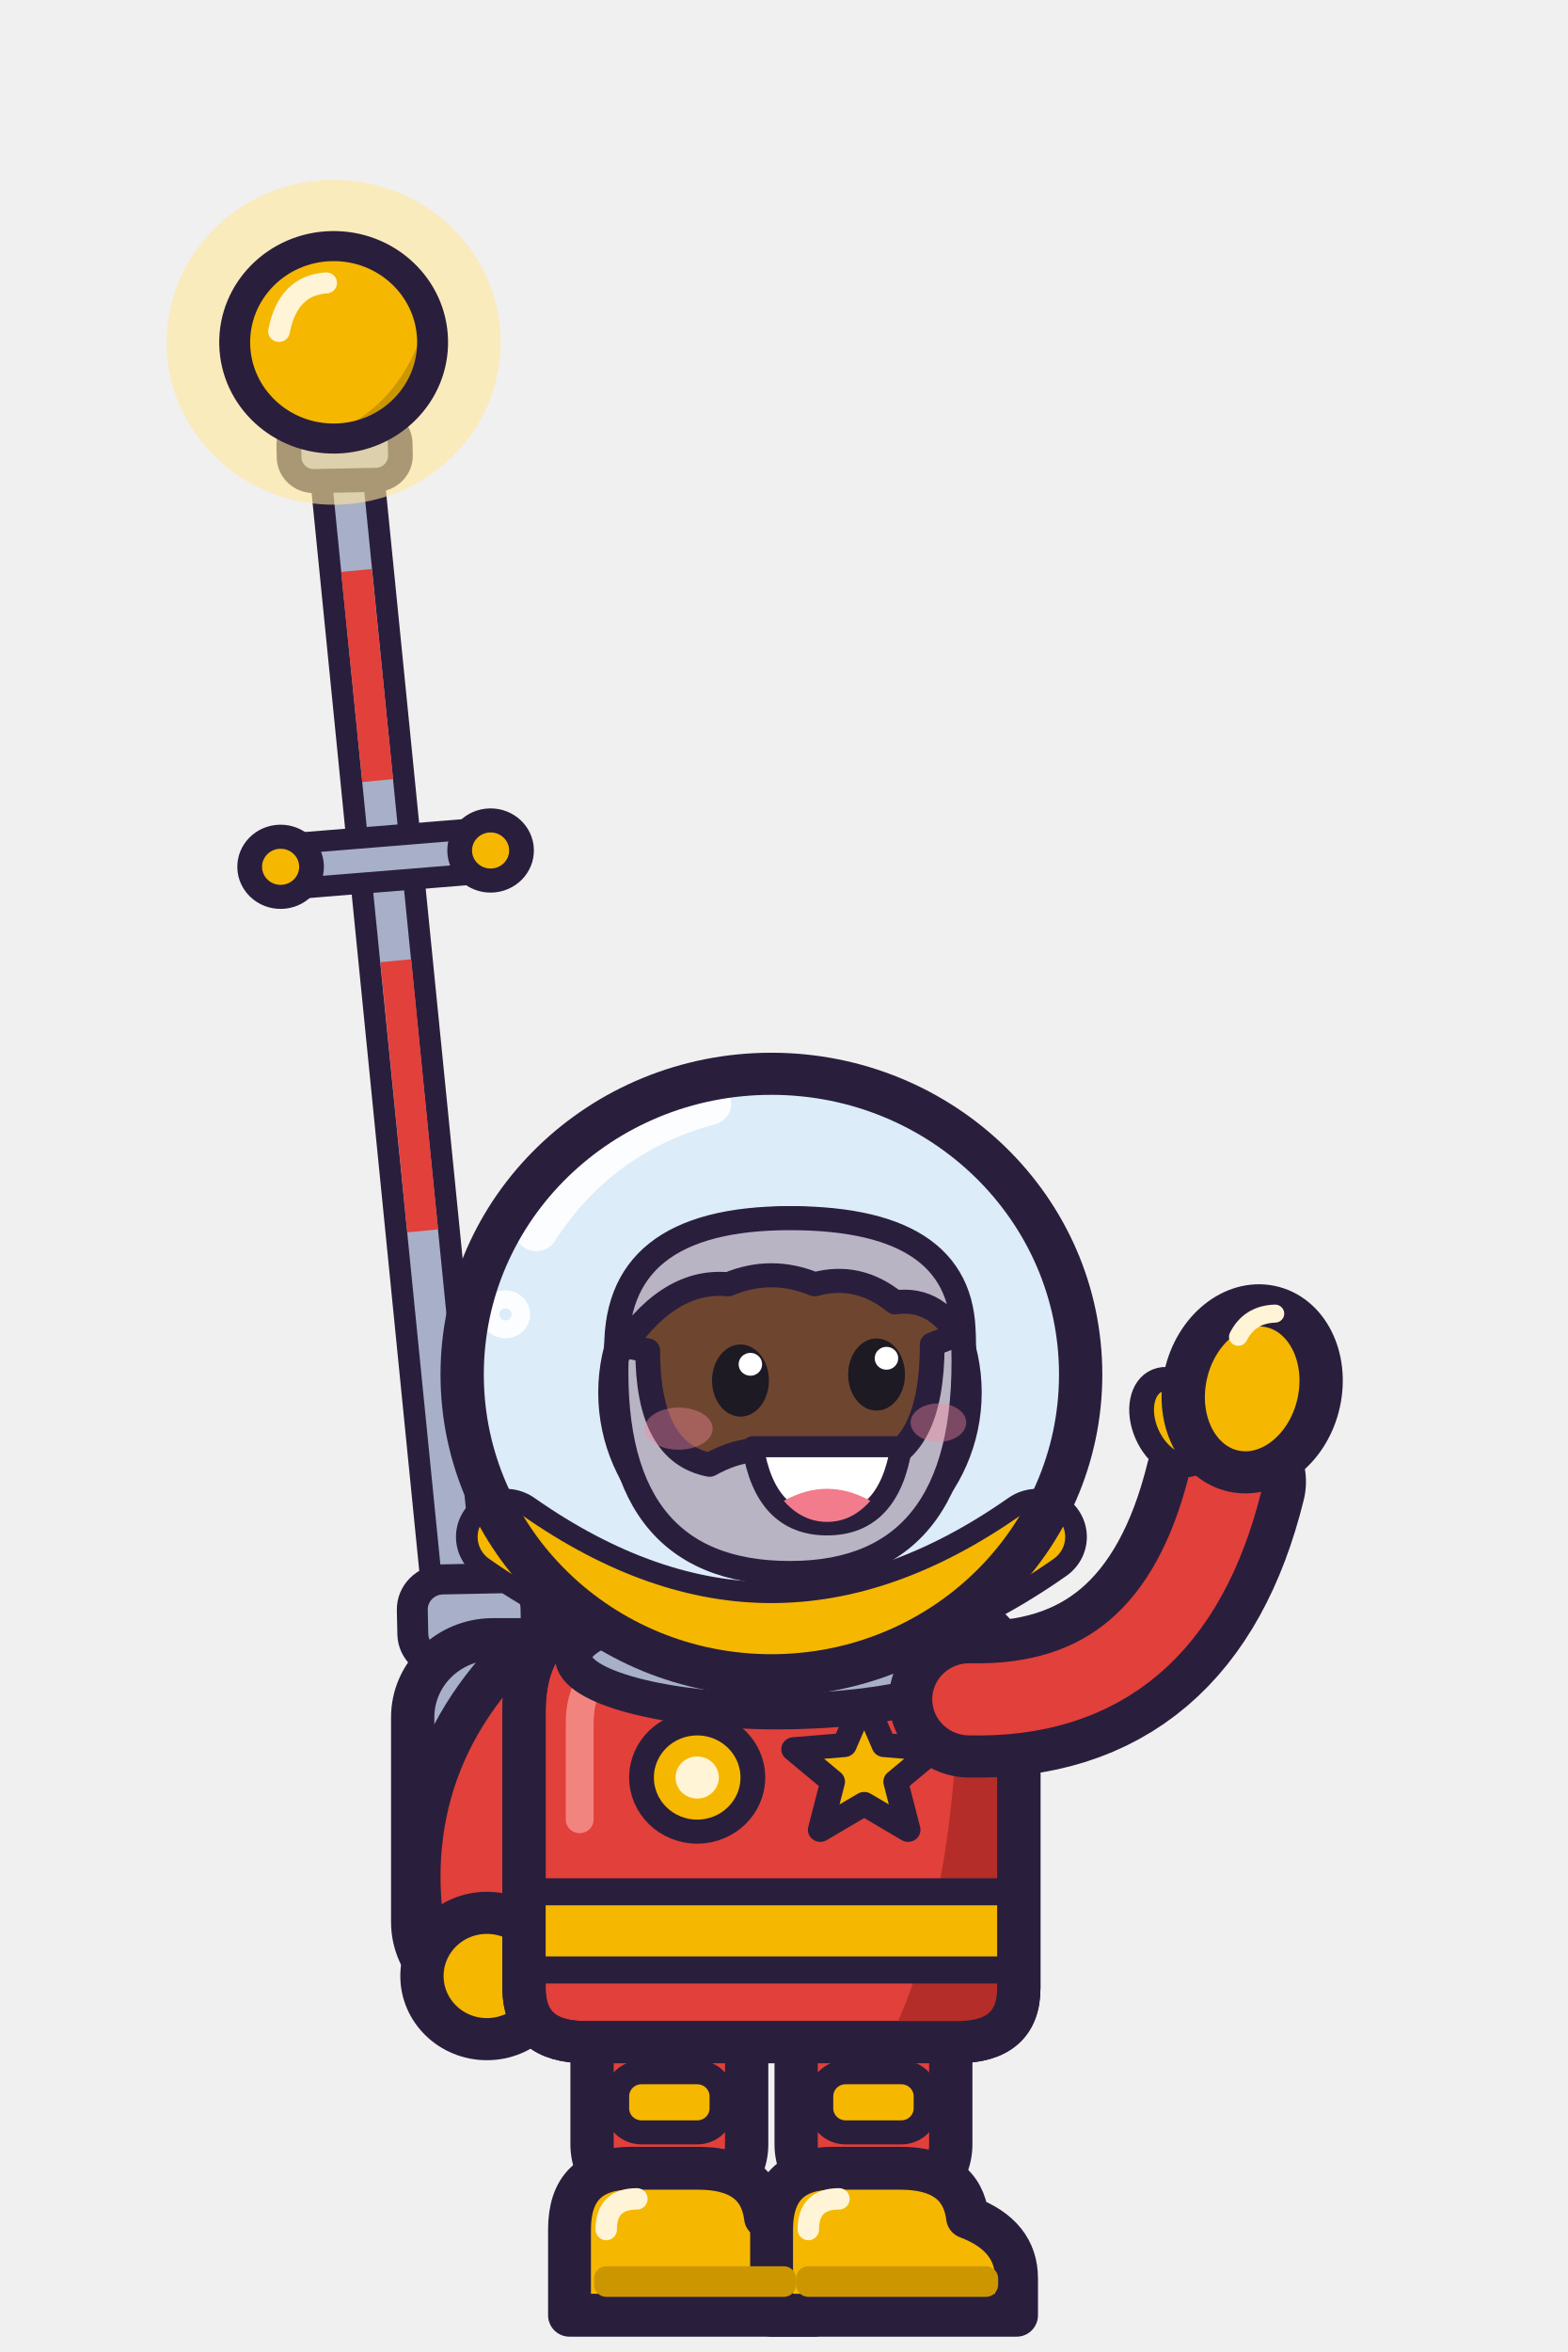
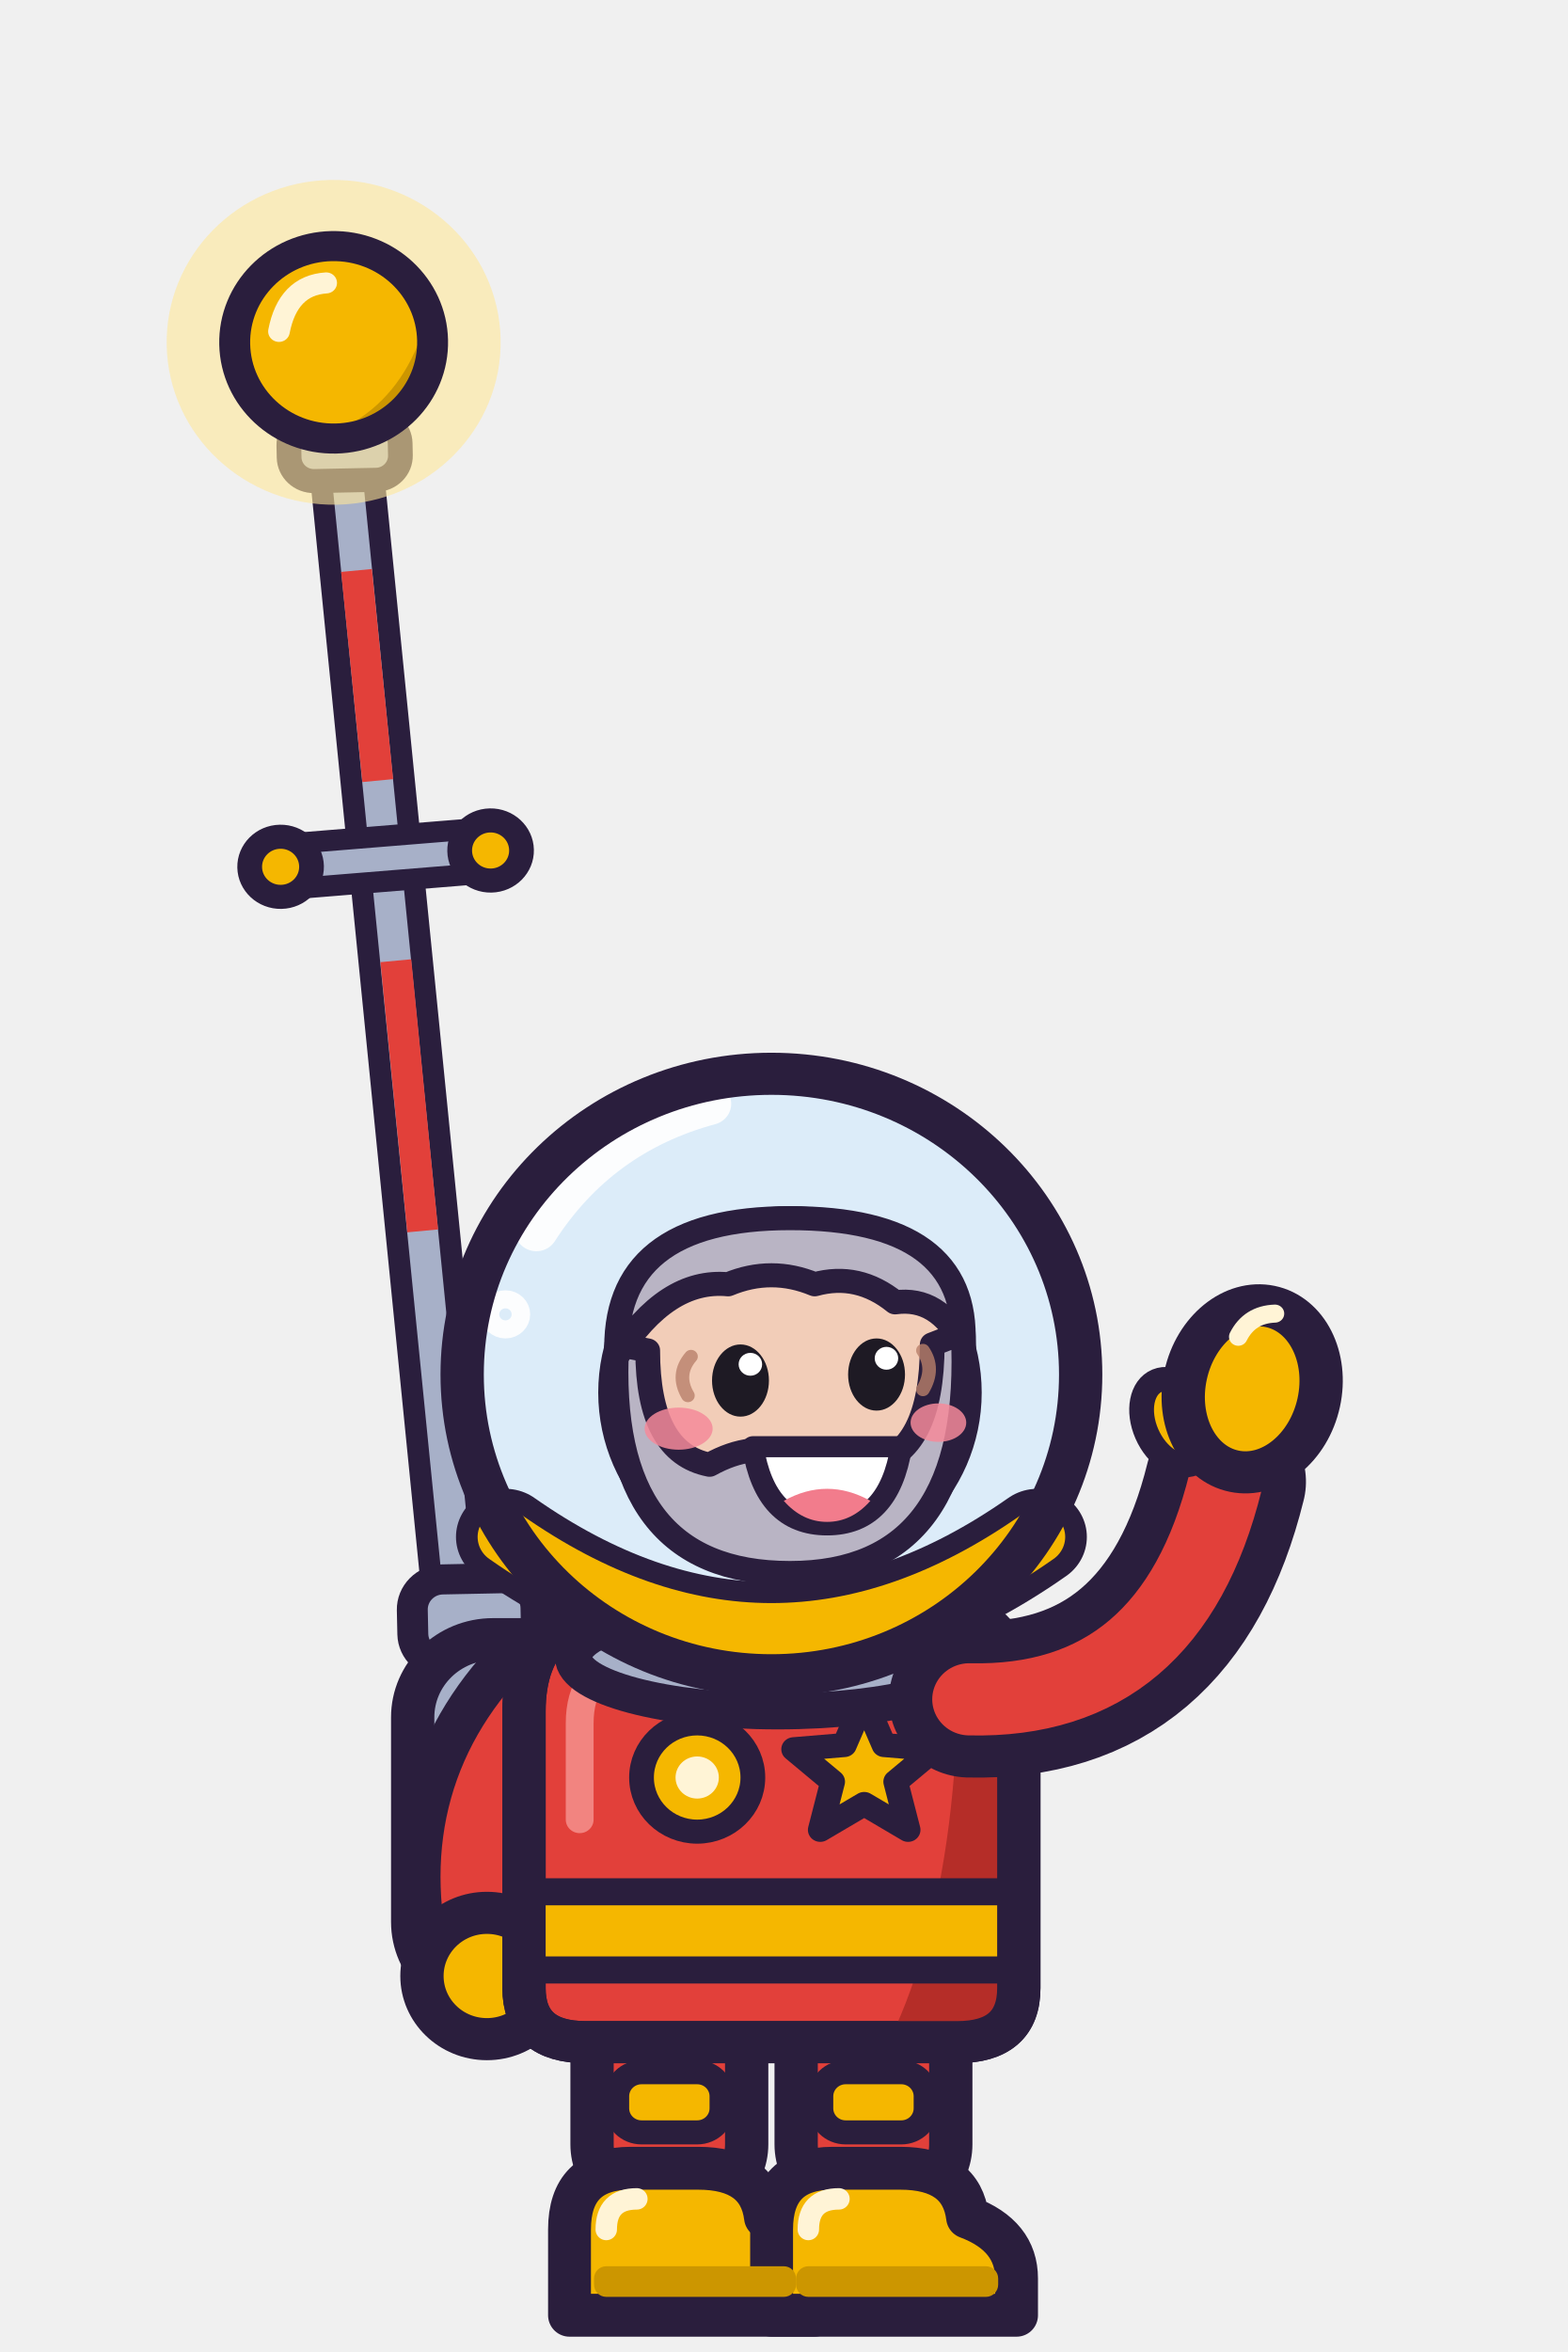
<svg xmlns="http://www.w3.org/2000/svg" viewBox="0 0 256 384" width="256" height="384">
  <defs>
    <clipPath id="torso-clip">
      <path d="M86 150 Q86 132 106 132 H148 Q166 132 166 150 V196 Q166 205 156 205 H96 Q86 205 86 196 Z" />
    </clipPath>
    <clipPath id="face-clip">
      <circle cx="128" cy="98" r="29" />
    </clipPath>
    <clipPath id="bulb-clip">
      <circle cx="59.7" cy="-78" r="16" />
    </clipPath>
  </defs>
  <g id="sol" transform="translate(0 128)" stroke="#2A1E3D" stroke-width="7" stroke-linejoin="round" stroke-linecap="round">
    <g id="body-back" transform="translate(129 228) scale(1.01 0.982) translate(-129 -228)">
      <g id="antenna" transform="rotate(-1.2 76 136)">
        <g id="antenna-mast">
          <path d="M76 136 L61.1 -60" fill="none" stroke-width="12" />
          <path d="M76 136 L61.1 -60" fill="none" stroke="#A7B0C8" stroke-width="5" />
          <path d="M71.0 70 L67.6 25" fill="none" stroke="#E2403A" stroke-width="5" stroke-linecap="butt" />
          <path d="M65.3 -5 L62.6 -40" fill="none" stroke="#E2403A" stroke-width="5" stroke-linecap="butt" />
          <g id="cross-bar">
            <path d="M50.3 9 L82.3 7" fill="none" stroke-width="11" />
            <path d="M50.3 9 L82.3 7" fill="none" stroke="#A7B0C8" stroke-width="4" />
            <circle cx="49.3" cy="9" r="5" fill="#F5B700" stroke-width="4" />
            <circle cx="83.3" cy="7" r="5" fill="#F5B700" stroke-width="4" />
          </g>
          <rect x="52.1" y="-65" width="18" height="10" rx="4" fill="#A7B0C8" stroke-width="4" />
        </g>
        <g id="beacon">
          <circle id="beacon-glow" cx="59.7" cy="-78" r="27" fill="#FFE79A" opacity="0.6" stroke="none" />
          <circle cx="59.7" cy="-78" r="16" fill="#F5B700" stroke="none" />
          <path clip-path="url(#bulb-clip)" d="M75.7 -85.2 Q70.9 -62  48.5 -60.7 L78.9 -55.6 Z" fill="#CC9600" stroke="none" />
          <circle id="bulb-outline" cx="59.7" cy="-78" r="16" fill="none" stroke-width="5" />
          <path d="M50.9 -80 Q52.5 -87.6 58.7 -87.9" fill="none" stroke="#FFF4D6" stroke-width="3.5" />
        </g>
        <rect id="antenna-mount" x="68" y="128" width="20" height="14" rx="5" fill="#A7B0C8" stroke-width="5" />
      </g>
      <g id="backpack">
        <rect x="68" y="138" width="36" height="60" rx="13" fill="#A7B0C8" />
        <path d="M74 184 Q74 192 84 192 H98" fill="none" stroke="#7F89A6" stroke-width="5" />
      </g>
      <g id="legs">
        <rect x="97" y="190" width="25" height="42" rx="10" fill="#E2403A" />
        <rect x="130" y="190" width="25" height="42" rx="10" fill="#E2403A" />
        <rect x="101" y="210" width="17" height="10" rx="4" fill="#F5B700" stroke-width="4" />
        <rect x="134" y="210" width="17" height="10" rx="4" fill="#F5B700" stroke-width="4" />
      </g>
    </g>
    <g id="boots">
      <path d="M93 250 V236 Q93 226 103 226 H114 Q124 226 125 234 Q133 237 133 244 V250 Z" fill="#F5B700" />
      <path d="M126 250 V236 Q126 226 136 226 H147 Q157 226 158 234 Q166 237 166 244 V250 Z" fill="#F5B700" />
      <g stroke="none">
        <rect x="97" y="242" width="33" height="5" rx="2" fill="#CC9600" />
        <rect x="130" y="242" width="33" height="5" rx="2" fill="#CC9600" />
      </g>
      <path d="M99 236 Q99 231 104 231" fill="none" stroke="#FFF4D6" stroke-width="3.5" />
      <path d="M132 236 Q132 231 137 231" fill="none" stroke="#FFF4D6" stroke-width="3.5" />
    </g>
    <g id="body" transform="translate(129 228) scale(1.01 0.982) translate(-129 -228)">
      <g id="arm-back">
        <path d="M92 146 Q74 164 80 190" fill="none" stroke-width="26" />
        <path d="M92 146 Q74 164 80 190" fill="none" stroke="#E2403A" stroke-width="12" />
        <g id="mitten-back" fill="#F5B700">
          <circle cx="80" cy="194" r="10.5" />
          <ellipse cx="90" cy="190" rx="5" ry="4" stroke-width="4" />
        </g>
      </g>
      <g id="torso">
        <path d="M86 150 Q86 132 106 132 H148 Q166 132 166 150 V196 Q166 205 156 205 H96 Q86 205 86 196 Z" fill="#E2403A" />
        <g clip-path="url(#torso-clip)">
          <path id="torso-shade" d="M156 132 H170 V214 H140 Q158 186 156 132 Z" fill="#B52D28" stroke="none" />
          <rect id="belt" x="80" y="180" width="92" height="13" fill="#F5B700" stroke-width="4.5" />
        </g>
        <path d="M86 150 Q86 132 106 132 H148 Q166 132 166 150 V196 Q166 205 156 205 H96 Q86 205 86 196 Z" fill="none" />
        <g id="emblem">
          <circle cx="114" cy="161" r="9" fill="#F5B700" stroke-width="4" />
          <circle cx="114" cy="161" r="3.5" fill="#FFF4D6" stroke="none" />
        </g>
        <path id="star-patch" d="M141.0 148.0 L144.2 155.6 L152.4 156.3 L146.1 161.7 L148.1 169.7 L141.0 165.4 L133.9 169.7 L135.9 161.7 L129.6 156.3 L137.8 155.6 Z" fill="#F5B700" stroke-width="4" />
        <path id="torso-highlight" d="M95 168 V152 Q95 143 103 141" fill="none" stroke="#F28480" stroke-width="4.5" />
      </g>
      <ellipse id="collar" cx="127" cy="141" rx="33" ry="9" fill="#A7B0C8" stroke-width="6" />
      <g id="arm-front" transform="rotate(12 158 148)">
        <path d="M158 148 Q190 142 191 104" fill="none" stroke-width="26" />
        <path d="M158 148 Q190 142 191 104" fill="none" stroke="#E2403A" stroke-width="12" />
        <g id="mitten-front" fill="#F5B700">
          <ellipse cx="181" cy="96" rx="5" ry="7.5" transform="rotate(-35 181 96)" stroke-width="4" />
          <ellipse cx="192" cy="88" rx="11" ry="14" />
          <path d="M188 80 Q189 76 193 75" fill="none" stroke="#FFF4D6" stroke-width="3" />
        </g>
      </g>
      <g id="helmet">
        <circle id="glass" cx="126" cy="94" r="50" fill="#CFE9FF" fill-opacity="0.6" stroke="none" />
        <g id="head" transform="translate(1 -1)" stroke-width="4">
-           <circle id="face" cx="128" cy="98" r="29" fill="#6E4630" />
-           <path id="face-shade" clip-path="url(#face-clip)" d="M155 89 Q152 121 120 127 L160 129 Z" fill="#553424" stroke="none" />
+           <circle id="face" cx="128" cy="98" r="29" fill="#F2CDB8" />
+           <path id="face-shade" clip-path="url(#face-clip)" d="M155 89 Q152 121 120 127 L160 129 Z" fill="#E2AE96" stroke="none" />
          <path id="beard" d="M100 90 Q98 128 128 128 Q158 128 156 88 L151 90 Q151 108 141 110 Q134 106 128 108.5 Q122 106 115 110 Q105 108 105 91 Z" fill="#B9B4C4" />
          <path id="hair" d="M100 92 Q99 69 128 69 Q157 69 156 90 Q152 82 145 83 Q139 78 132 80 Q125 77 118 80 Q108 79 100 92 Z" fill="#B9B4C4" />
          <g id="face-features" stroke="none">
            <ellipse cx="120" cy="96" rx="4.6" ry="6" fill="#1E1A24" />
            <ellipse cx="142" cy="95" rx="4.6" ry="6" fill="#1E1A24" />
            <circle cx="121.6" cy="93.3" r="1.9" fill="#FFFFFF" />
            <circle cx="143.6" cy="92.3" r="1.9" fill="#FFFFFF" />
-             <ellipse cx="110" cy="104" rx="5.5" ry="3.5" fill="#F48A9A" opacity="0.4" />
-             <ellipse cx="152" cy="103" rx="4.5" ry="3.2" fill="#F48A9A" opacity="0.4" />
+             <ellipse cx="110" cy="104" rx="5.5" ry="3.5" fill="#F48A9A" opacity="0.85" />
+             <ellipse cx="152" cy="103" rx="4.5" ry="3.2" fill="#F48A9A" opacity="0.85" />
+             <g id="smile-lines" fill="none" stroke="#B9806A" stroke-width="2.2" stroke-linecap="round" opacity="0.8">
+               <path d="M112 92 Q109.5 95 111.5 98.5" />
+               <path d="M149.5 91 Q151.5 94 149.5 97.5" />
+             </g>
          </g>
          <path id="mouth" d="M122 107 H146 Q144 120 134 120 Q124 120 122 107 Z" fill="#FFFFFF" stroke-width="3.5" />
          <path d="M127 116 Q134 112 141 116 Q138 119.5 134 119.5 Q130 119.5 127 116 Z" fill="#F27C8C" stroke="none" />
        </g>
        <g id="visor-rim">
          <path d="M83 121 Q126 152 169 121" fill="none" stroke-width="16" />
          <path d="M83 121 Q126 152 169 121" fill="none" stroke="#F5B700" stroke-width="9" />
        </g>
        <g id="helmet-highlight" stroke="#FFFFFF" fill="none">
          <path d="M88 70 Q98 54 116 49" stroke-width="7" opacity="0.9" />
          <circle cx="83" cy="84" r="1.5" stroke-width="5" opacity="0.9" />
        </g>
        <circle id="helmet-outline" cx="126" cy="94" r="50" fill="none" />
      </g>
    </g>
  </g>
</svg>
